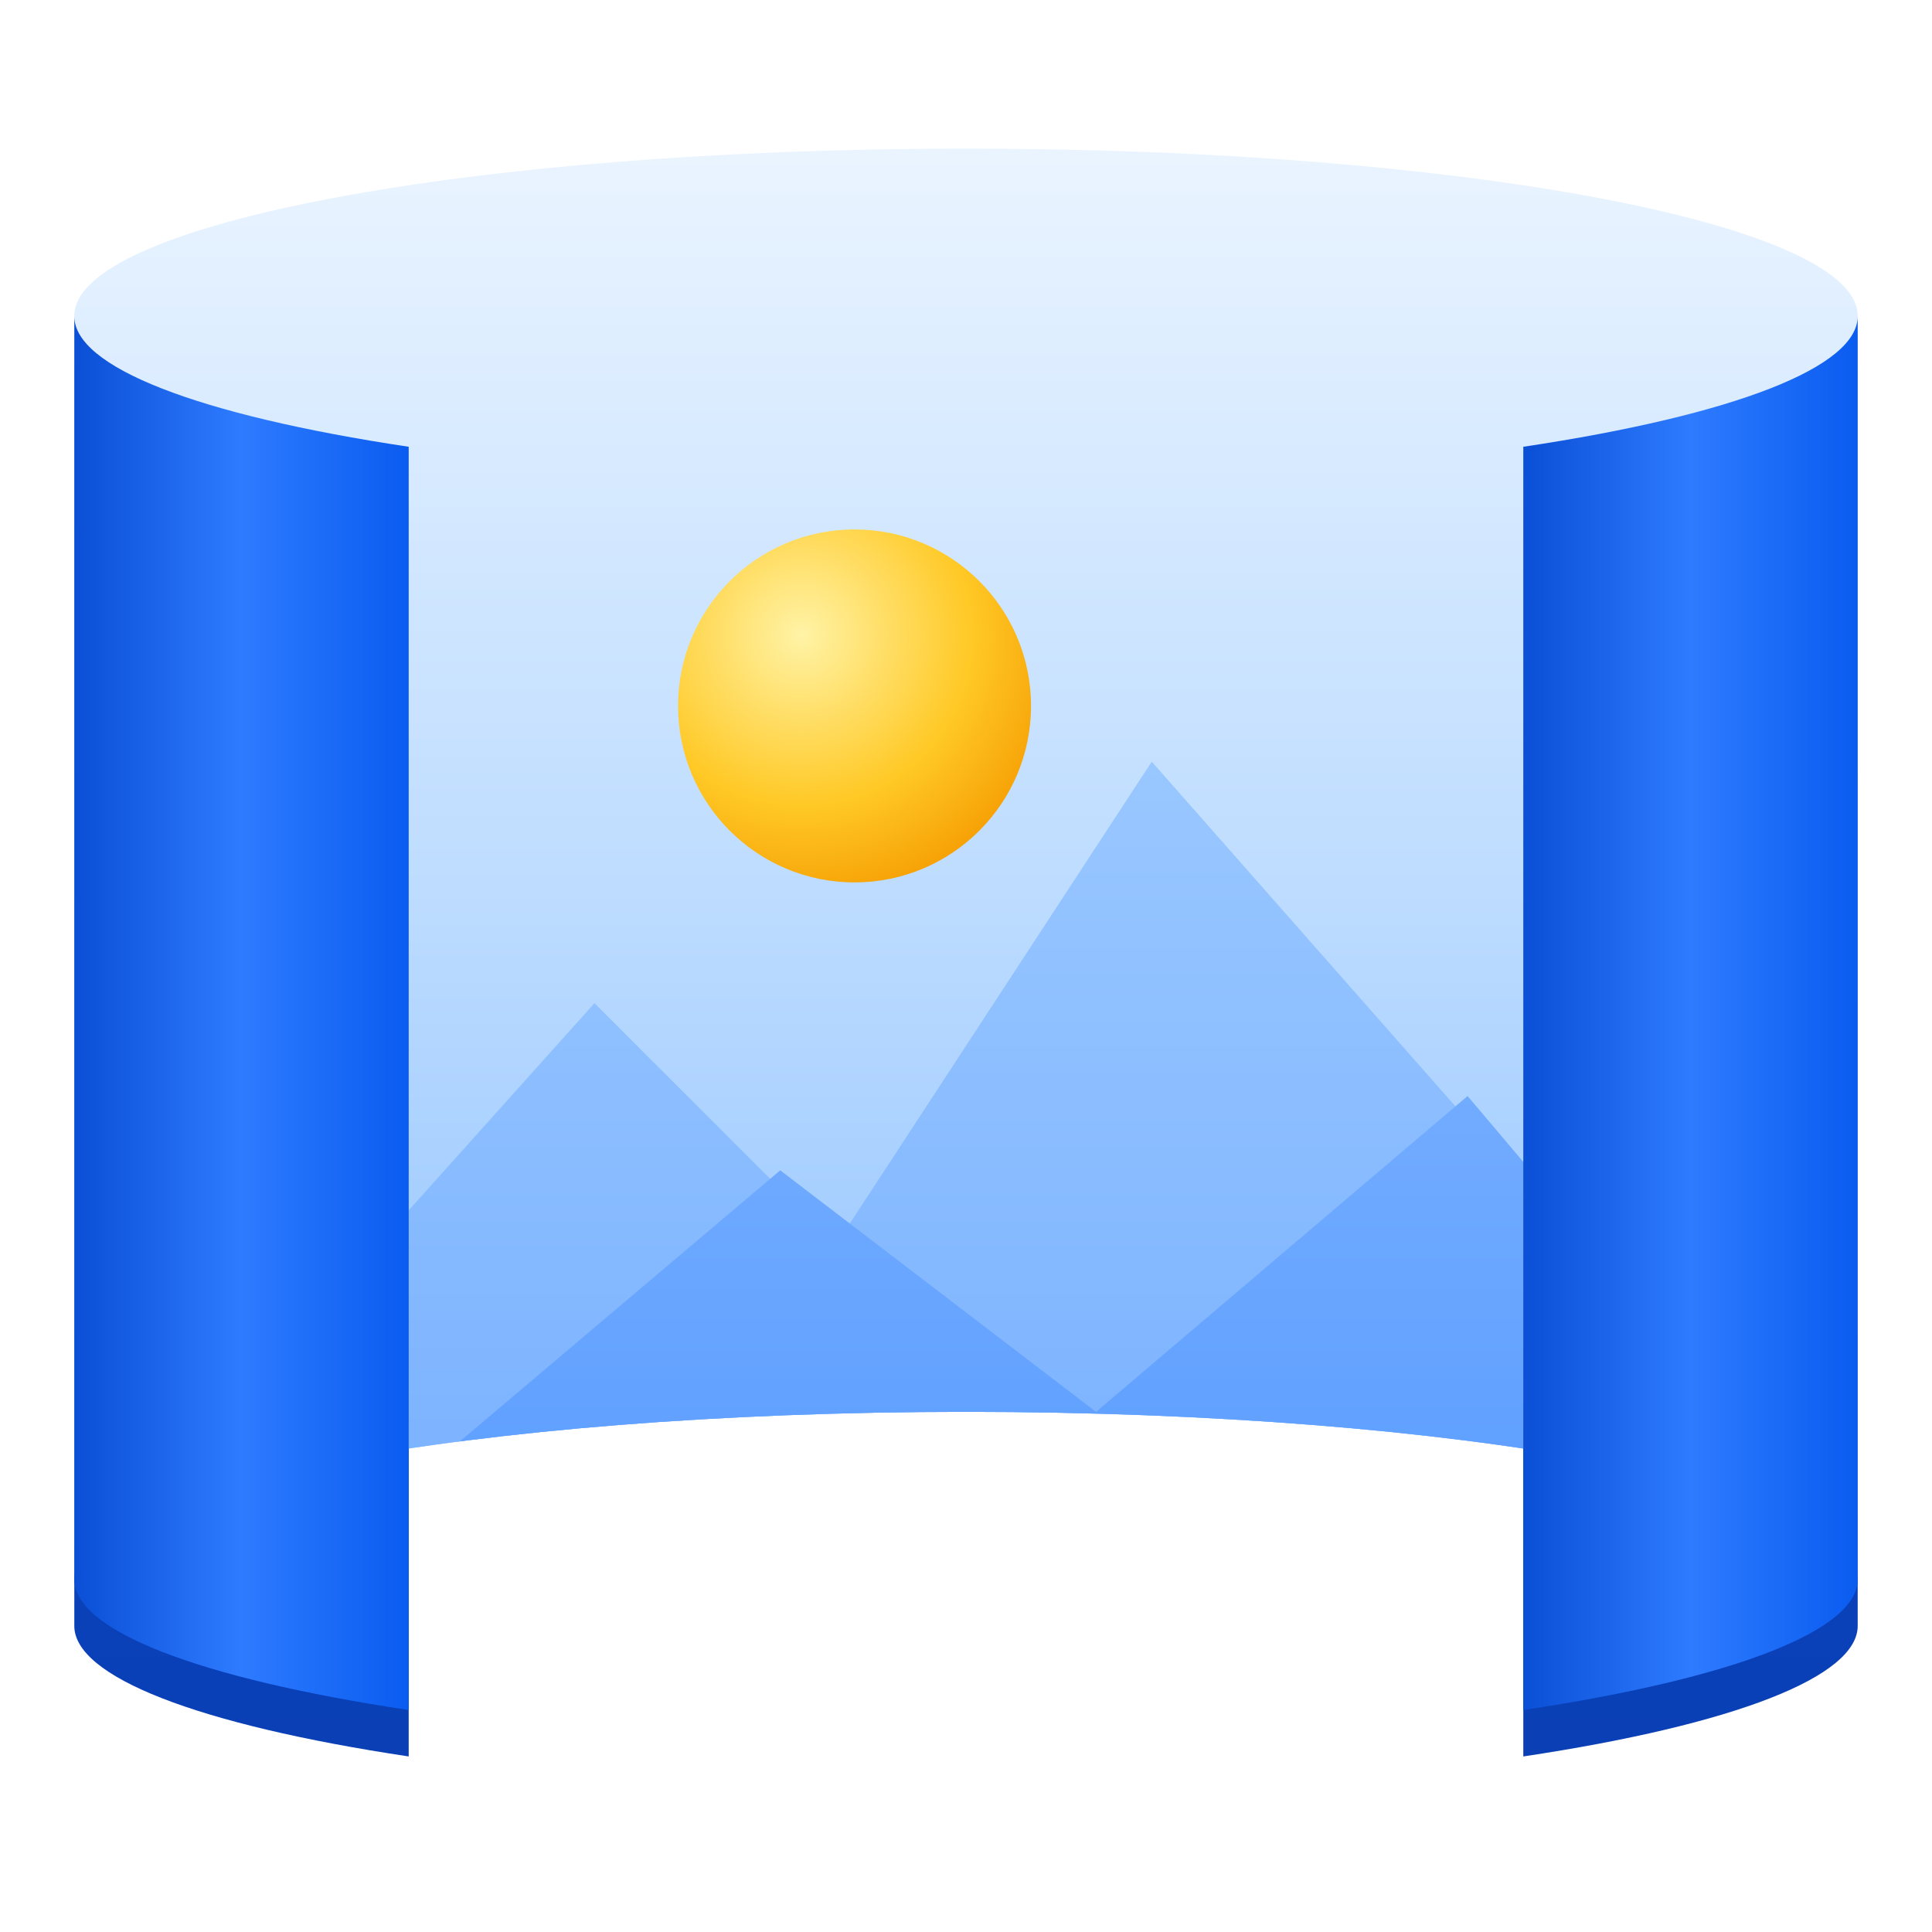
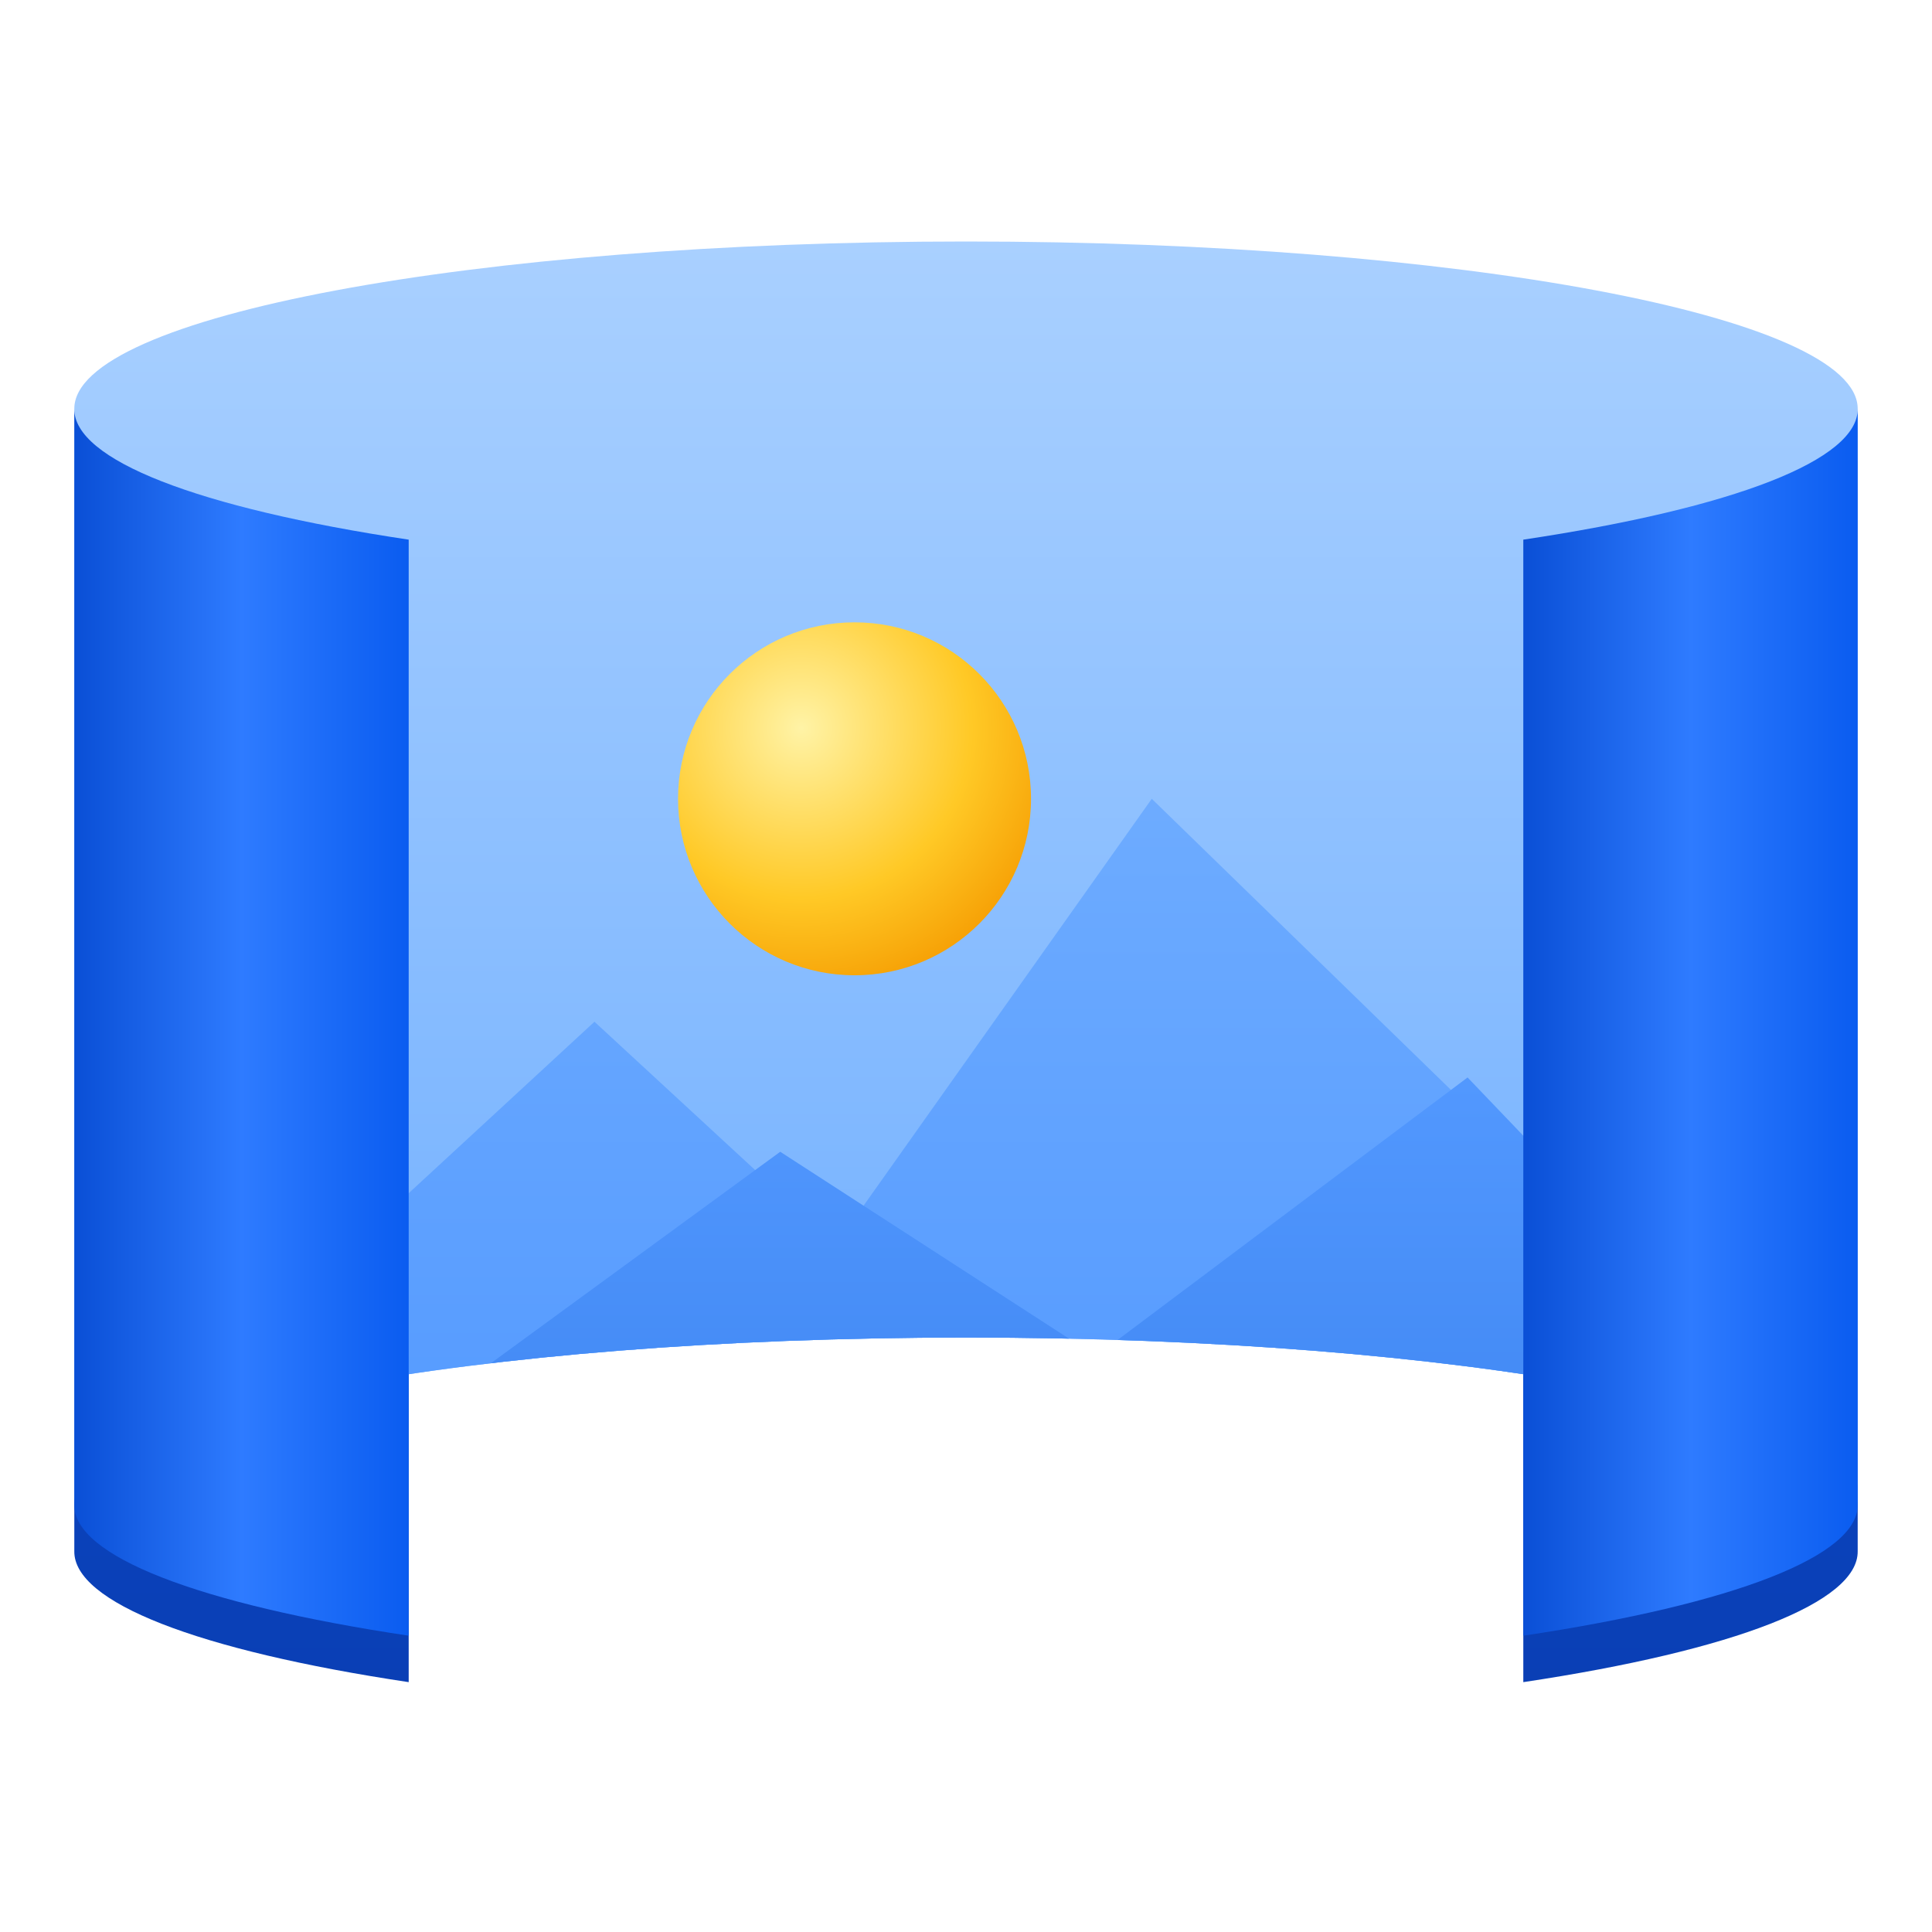
- <svg xmlns="http://www.w3.org/2000/svg" viewBox="24 26 208 208" fill="none">
+ <svg xmlns="http://www.w3.org/2000/svg" viewBox="24 16 208 208" fill="none">
  <defs>
    <linearGradient id="panel" x1="0" y1="0" x2="1" y2="0">
      <stop offset="0" stop-color="#0A4FD6" />
      <stop offset="0.5" stop-color="#2E7BFF" />
      <stop offset="1" stop-color="#0A5CF0" />
    </linearGradient>
    <linearGradient id="panelTebing" x1="0" y1="0" x2="0" y2="1">
      <stop offset="0" stop-color="#0A4FD6" />
      <stop offset="1" stop-color="#0A3FB5" />
    </linearGradient>
-     <linearGradient id="langit" gradientUnits="userSpaceOnUse" x1="0" y1="42" x2="0" y2="196">
-       <stop offset="0" stop-color="#EAF4FF" />
-       <stop offset="0.5" stop-color="#BFDDFF" />
-       <stop offset="1" stop-color="#8CC0FF" />
+     <linearGradient id="langit" gradientUnits="userSpaceOnUse" x1="0" y1="42" x2="0" y2="178">
+       <stop offset="0" stop-color="#A9D0FF" />
+       <stop offset="0.5" stop-color="#8CBFFF" />
+       <stop offset="1" stop-color="#6FAEFF" />
    </linearGradient>
-     <linearGradient id="gunungBelakang" gradientUnits="userSpaceOnUse" x1="0" y1="100" x2="0" y2="196">
-       <stop offset="0" stop-color="#9CC9FF" />
-       <stop offset="1" stop-color="#78B0FF" />
+     <linearGradient id="gunungBelakang" gradientUnits="userSpaceOnUse" x1="0" y1="100" x2="0" y2="178">
+       <stop offset="0" stop-color="#6EACFF" />
+       <stop offset="1" stop-color="#5399FF" />
    </linearGradient>
-     <linearGradient id="gunungDepan" gradientUnits="userSpaceOnUse" x1="0" y1="130" x2="0" y2="196">
-       <stop offset="0" stop-color="#78B0FF" />
-       <stop offset="1" stop-color="#5A9CFF" />
+     <linearGradient id="gunungDepan" gradientUnits="userSpaceOnUse" x1="0" y1="130" x2="0" y2="178">
+       <stop offset="0" stop-color="#5399FF" />
+       <stop offset="1" stop-color="#3F86F2" />
    </linearGradient>
    <radialGradient id="matahari" cx="0.35" cy="0.3" r="0.8">
      <stop offset="0" stop-color="#FFF3A6" />
      <stop offset="0.6" stop-color="#FFC926" />
      <stop offset="1" stop-color="#F59A00" />
    </radialGradient>
    <clipPath id="dinding">
-       <path d="M32 60 A96 18 0 0 0 224 60 L224 196 A96 18 0 0 0 32 196 Z" />
+       <path d="M32 60 A96 18 0 0 0 224 60 L224 178 A96 18 0 0 0 32 178 Z" />
    </clipPath>
  </defs>
-   <path d="M32 60 A96 18 0 0 0 68 74.1 L68 210.1 A96 18 0 0 1 32 196 Z" fill="url(#panelTebing)" transform="translate(0 5)" />
-   <path d="M224 60 A96 18 0 0 1 188 74.1 L188 210.1 A96 18 0 0 0 224 196 Z" fill="url(#panelTebing)" transform="translate(0 5)" />
-   <path d="M32 60 A96 18 0 0 1 224 60 L224 196 A96 18 0 0 0 32 196 Z" fill="url(#langit)" />
+   <path d="M32 60 A96 18 0 0 0 68 74.1 L68 192.1 A96 18 0 0 1 32 178 Z" fill="url(#panelTebing)" transform="translate(0 5)" />
+   <path d="M224 60 A96 18 0 0 1 188 74.1 L188 192.1 A96 18 0 0 0 224 178 Z" fill="url(#panelTebing)" transform="translate(0 5)" />
+   <path d="M32 60 A96 18 0 0 1 224 60 L224 178 A96 18 0 0 0 32 178 Z" fill="url(#langit)" />
  <g clip-path="url(#dinding)">
    <circle cx="116" cy="102" r="19" fill="url(#matahari)" />
-     <path d="M36 192 L88 134 L114 160 L148 108 L222 192 Z" fill="url(#gunungBelakang)" />
-     <path d="M56 196 L108 152 L142 178 L182 144 L226 196 Z" fill="url(#gunungDepan)" />
+     <path d="M36 174 L88 126 L114 150 L148 102 L222 174 Z" fill="url(#gunungBelakang)" />
+     <path d="M56 178 L108 140 L142 162 L182 132 L226 178 Z" fill="url(#gunungDepan)" />
  </g>
-   <path d="M32 60 A96 18 0 0 0 68 74.1 L68 210.1 A96 18 0 0 1 32 196 Z" fill="url(#panel)" />
-   <path d="M224 60 A96 18 0 0 1 188 74.1 L188 210.1 A96 18 0 0 0 224 196 Z" fill="url(#panel)" />
+   <path d="M32 60 A96 18 0 0 0 68 74.1 L68 192.1 A96 18 0 0 1 32 178 Z" fill="url(#panel)" />
+   <path d="M224 60 A96 18 0 0 1 188 74.1 L188 192.1 A96 18 0 0 0 224 178 Z" fill="url(#panel)" />
</svg>
